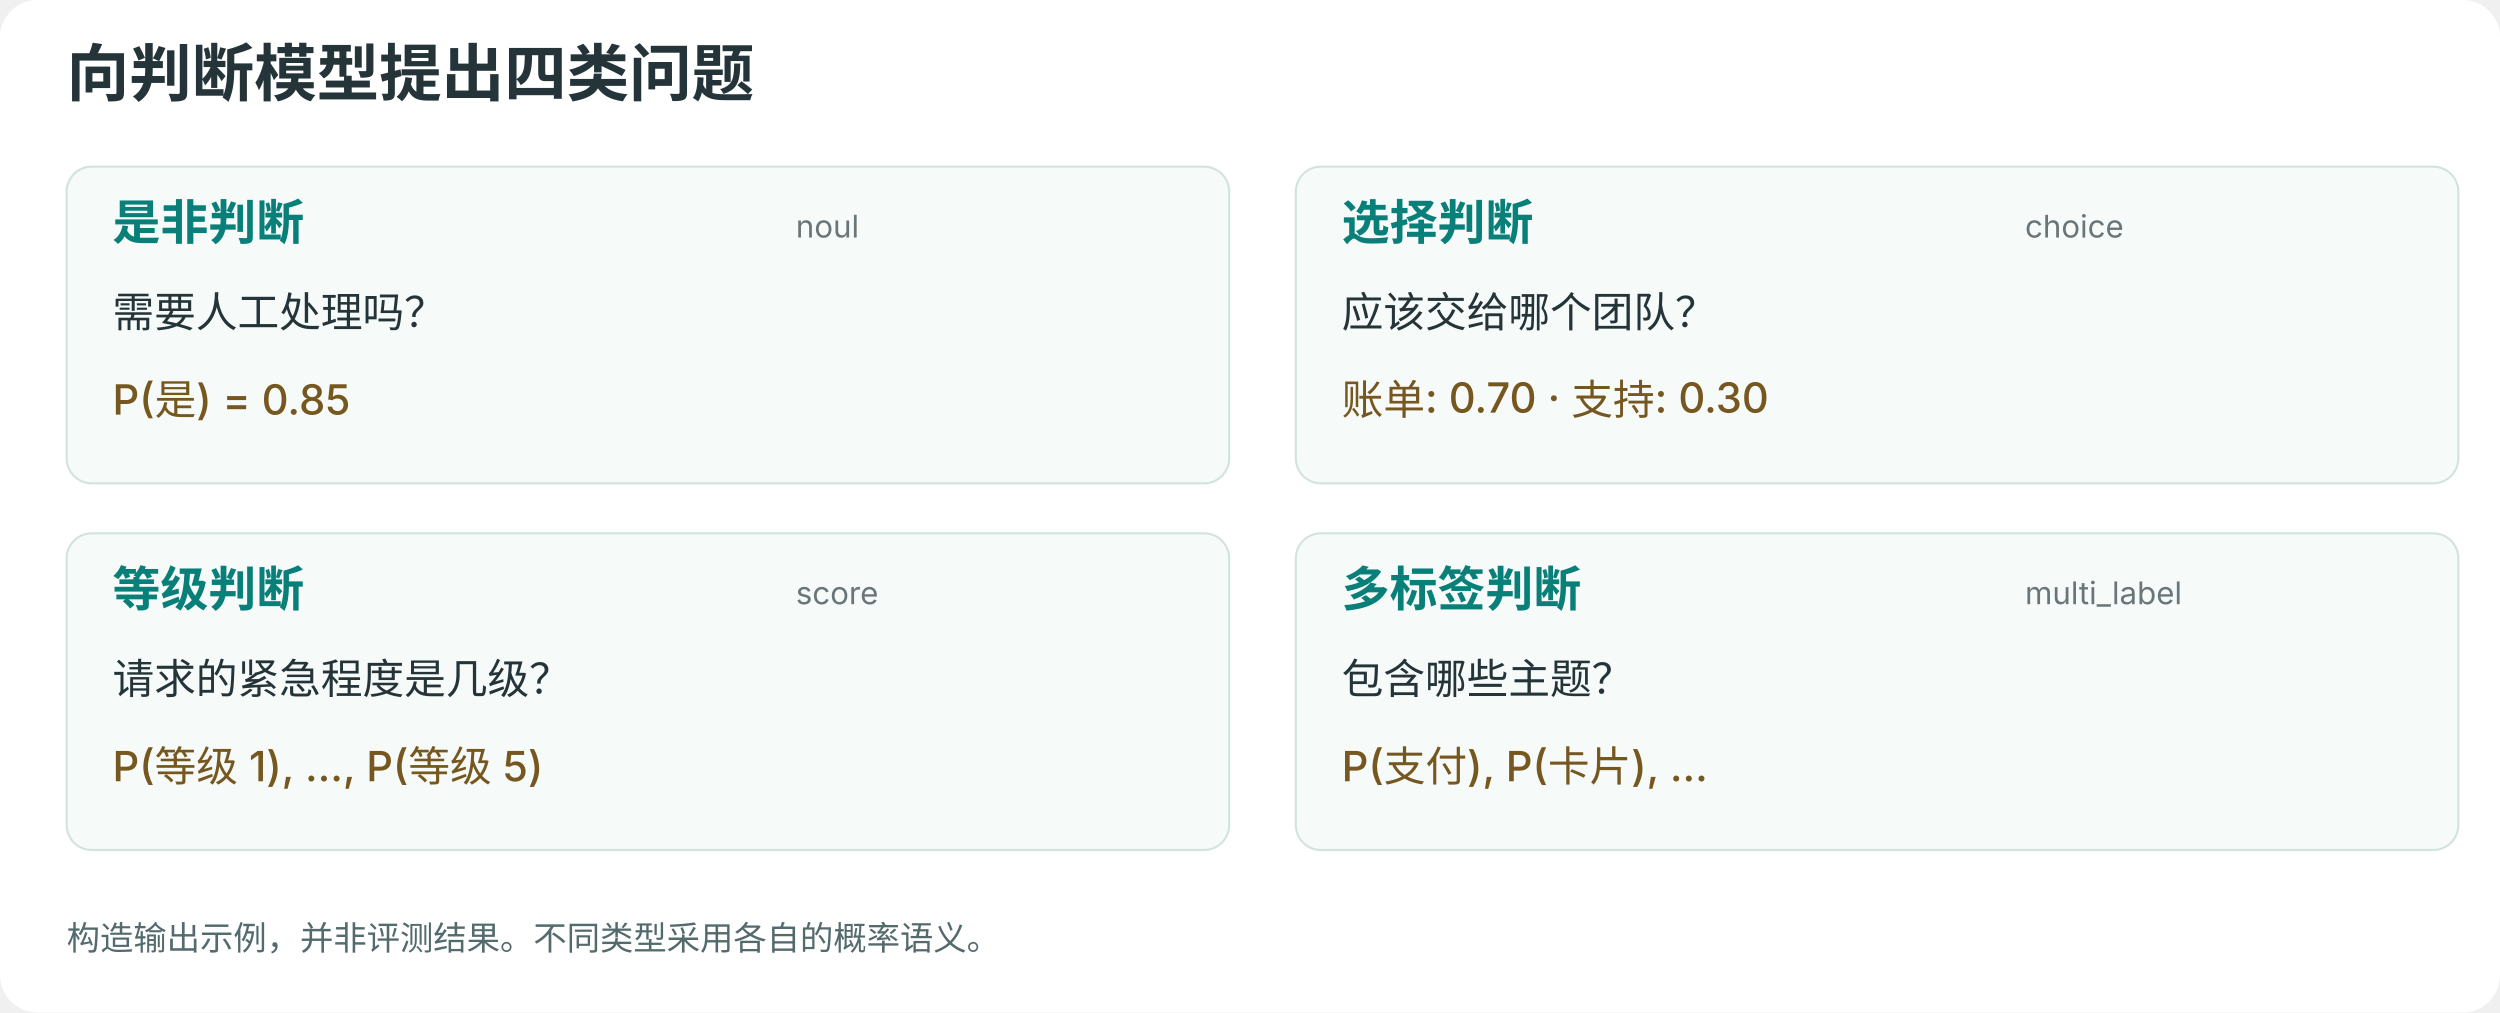
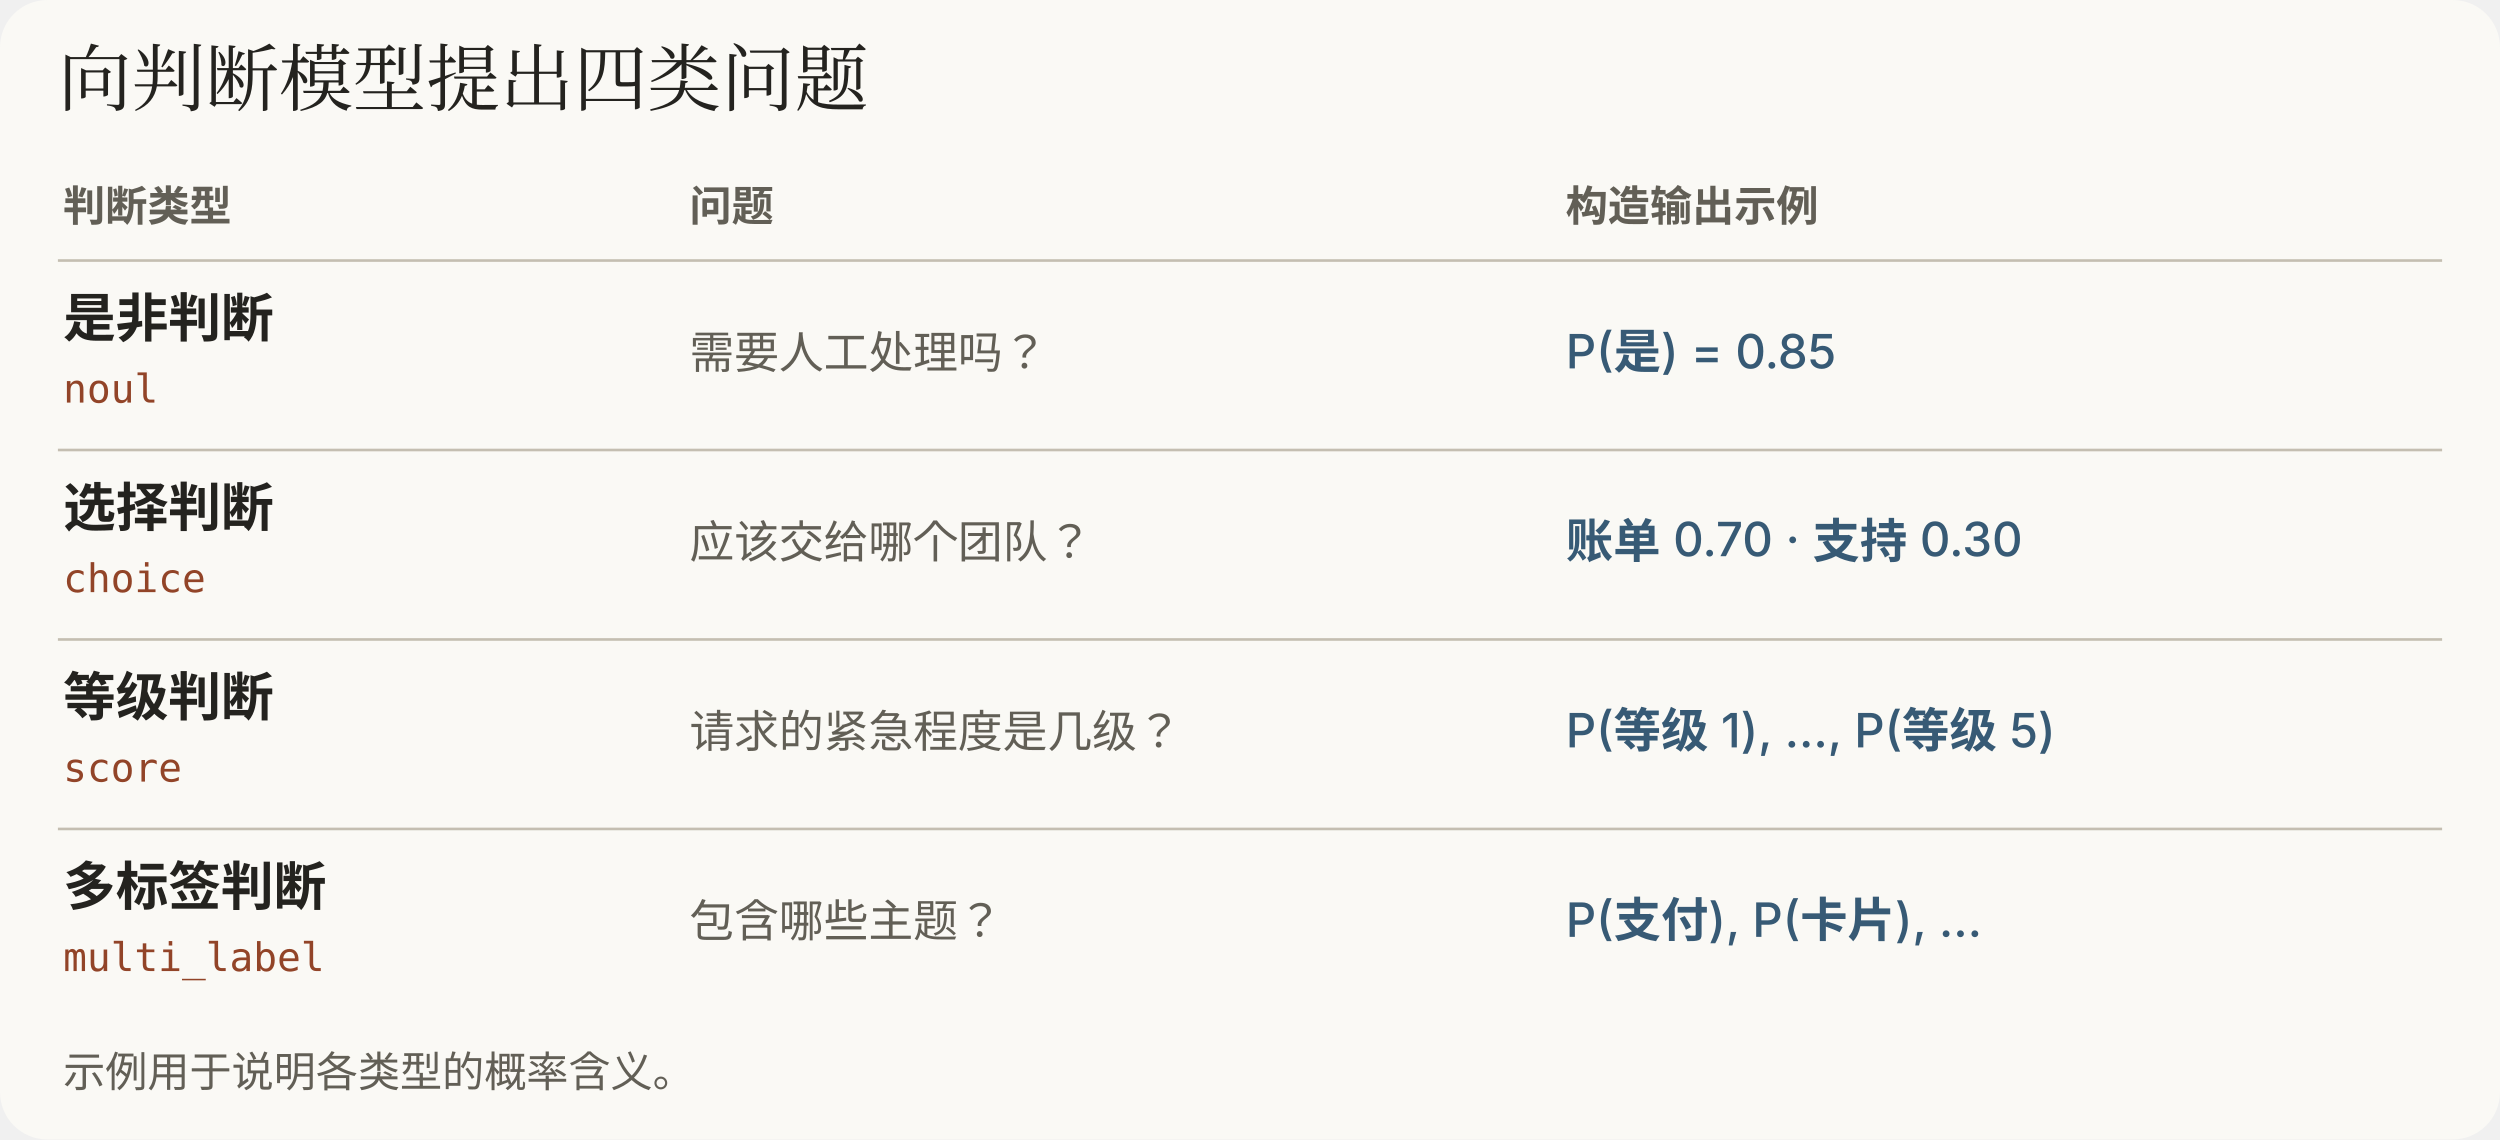
- <svg xmlns="http://www.w3.org/2000/svg" width="1200" height="486" viewBox="0 0 1200 486" role="img" aria-labelledby="title">
-   <style>text {font-family: "Inter", "Noto Sans CJK SC", "WenQuanYi Zen Hei", Arial, sans-serif}</style>
-   <rect width="1200" height="486" rx="18" fill="#ffffff" />
-   <text x="32" y="46" font-size="30" fill="#243438" font-weight="650">向判断模型提出四类问题</text>
-   <rect x="32" y="80" width="558" height="152" rx="12" fill="#f6faf9" stroke="#d2e3df" />
-   <text x="54" y="115" font-size="23" fill="#087f78" font-weight="650">是非判断</text>
-   <text x="382" y="114" font-size="15" fill="#6a7577" font-weight="400">noul</text>
-   <text x="54" y="157" font-size="20" fill="#243438" font-weight="400">需要人工处理吗？</text>
-   <text x="54" y="199" font-size="20" fill="#76571f" font-weight="500">P(是) = 0.85</text>
-   <rect x="622" y="80" width="558" height="152" rx="12" fill="#f6faf9" stroke="#d2e3df" />
-   <text x="644" y="115" font-size="23" fill="#087f78" font-weight="650">选择判断</text>
-   <text x="972" y="114" font-size="15" fill="#6a7577" font-weight="400">choice</text>
-   <text x="644" y="157" font-size="20" fill="#243438" font-weight="400">应该交给哪个团队？</text>
-   <text x="644" y="199" font-size="20" fill="#76571f" font-weight="500">账单: 0.70 · 支持: 0.30</text>
-   <rect x="32" y="256" width="558" height="152" rx="12" fill="#f6faf9" stroke="#d2e3df" />
-   <text x="54" y="291" font-size="23" fill="#087f78" font-weight="650">等级判断</text>
-   <text x="382" y="290" font-size="15" fill="#6a7577" font-weight="400">score</text>
-   <text x="54" y="333" font-size="20" fill="#243438" font-weight="400">请求的紧急程度是几级？</text>
-   <text x="54" y="375" font-size="20" fill="#76571f" font-weight="500">P(等级 1), …, P(等级 5)</text>
-   <rect x="622" y="256" width="558" height="152" rx="12" fill="#f6faf9" stroke="#d2e3df" />
-   <text x="644" y="291" font-size="23" fill="#087f78" font-weight="650">多标签判断</text>
-   <text x="972" y="290" font-size="15" fill="#6a7577" font-weight="400">multi_label</text>
-   <text x="644" y="333" font-size="20" fill="#243438" font-weight="400">包含哪些主题？</text>
-   <text x="644" y="375" font-size="20" fill="#76571f" font-weight="500">P(支付), P(卡片), …</text>
-   <text x="32" y="456" font-size="16" fill="#546b6d" font-weight="400">构造输出示例，并非评测结果。不同类型采用各自的概率语义。</text>
+ <svg xmlns="http://www.w3.org/2000/svg" width="950" height="433" viewBox="0 0 950 433" role="img" aria-labelledby="title">
+   <style>text {font-family: "Inter", "DejaVu Sans", Arial, sans-serif}</style>
+   <rect width="950" height="433" rx="18" fill="#FAF9F5" />
+   <style>text.heading {font-family: Georgia, "Songti SC", "Noto Serif CJK SC", serif} text.kind {font-family: ui-monospace, "SFMono-Regular", Consolas, monospace}</style>
+   <text x="22" y="40" font-size="28" fill="#24231F" font-weight="500" class="heading">向判断模型提出四类问题</text>
+   <text x="24" y="84" font-size="16" fill="#625F56" font-weight="600">判断类型</text>
+   <text x="262" y="84" font-size="16" fill="#625F56" font-weight="600">问题</text>
+   <text x="595" y="84" font-size="16" fill="#625F56" font-weight="600">构造输出示例</text>
+   <path d="M22 99 H928" stroke="#C4BEB1" />
+   <text x="24" y="128" font-size="20" fill="#24231F" font-weight="600">是非判断</text>
+   <text x="24" y="153" font-size="15" fill="#924428" font-weight="400" text-anchor="start" class="kind">noul</text>
+   <text x="262" y="140" font-size="17" fill="#625F56" font-weight="400">需要人工处理吗？</text>
+   <text x="595" y="140" font-size="18" fill="#375A75" font-weight="550">P(是) = 0.85</text>
+   <path d="M22 171 H928" stroke="#C4BEB1" />
+   <text x="24" y="200" font-size="20" fill="#24231F" font-weight="600">选择判断</text>
+   <text x="24" y="225" font-size="15" fill="#924428" font-weight="400" text-anchor="start" class="kind">choice</text>
+   <text x="262" y="212" font-size="17" fill="#625F56" font-weight="400">应该交给哪个团队？</text>
+   <text x="595" y="212" font-size="18" fill="#375A75" font-weight="550">账单 0.70 · 支持 0.30</text>
+   <path d="M22 243 H928" stroke="#C4BEB1" />
+   <text x="24" y="272" font-size="20" fill="#24231F" font-weight="600">等级判断</text>
+   <text x="24" y="297" font-size="15" fill="#924428" font-weight="400" text-anchor="start" class="kind">score</text>
+   <text x="262" y="284" font-size="17" fill="#625F56" font-weight="400">请求的紧急程度是几级？</text>
+   <text x="595" y="284" font-size="18" fill="#375A75" font-weight="550">P(等级 1), …, P(等级 5)</text>
+   <path d="M22 315 H928" stroke="#C4BEB1" />
+   <text x="24" y="344" font-size="20" fill="#24231F" font-weight="600">多标签判断</text>
+   <text x="24" y="369" font-size="15" fill="#924428" font-weight="400" text-anchor="start" class="kind">multi_label</text>
+   <text x="262" y="356" font-size="17" fill="#625F56" font-weight="400">包含哪些主题？</text>
+   <text x="595" y="356" font-size="18" fill="#375A75" font-weight="550">P(支付), P(卡片), …</text>
+   <text x="24" y="413" font-size="16" fill="#625F56" font-weight="400">示例用于说明各类型的概率含义。</text>
</svg>
